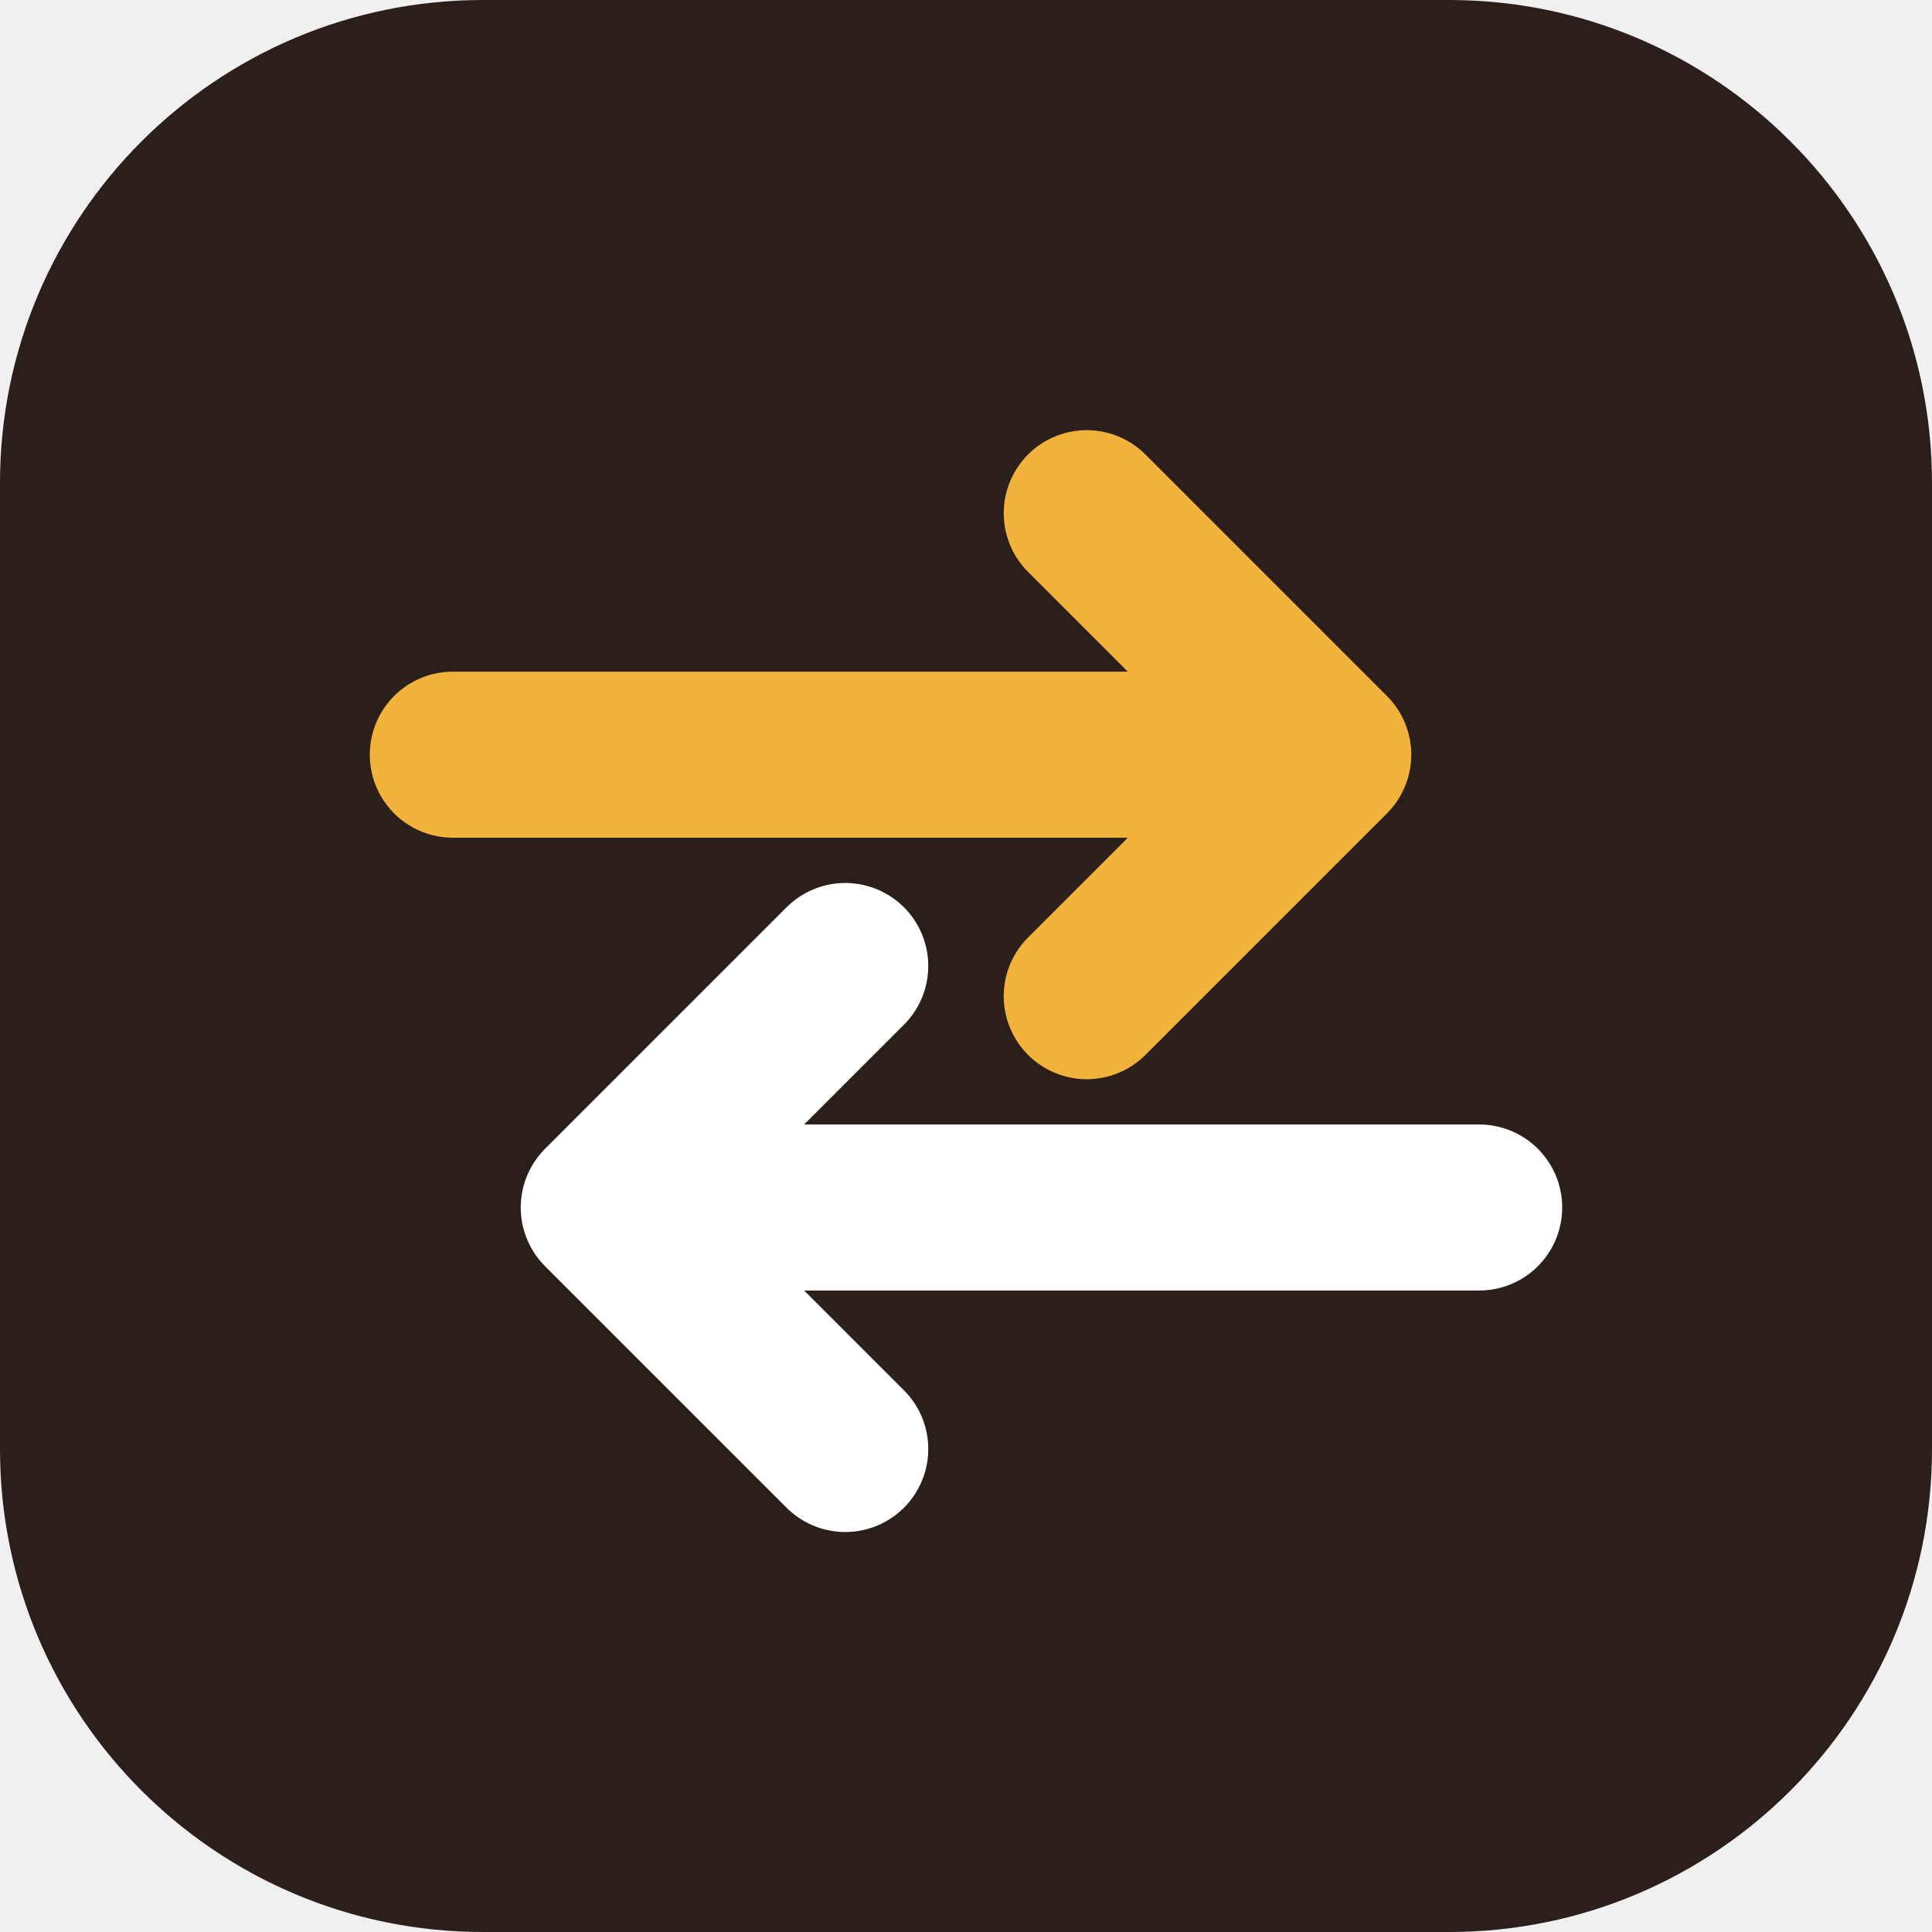
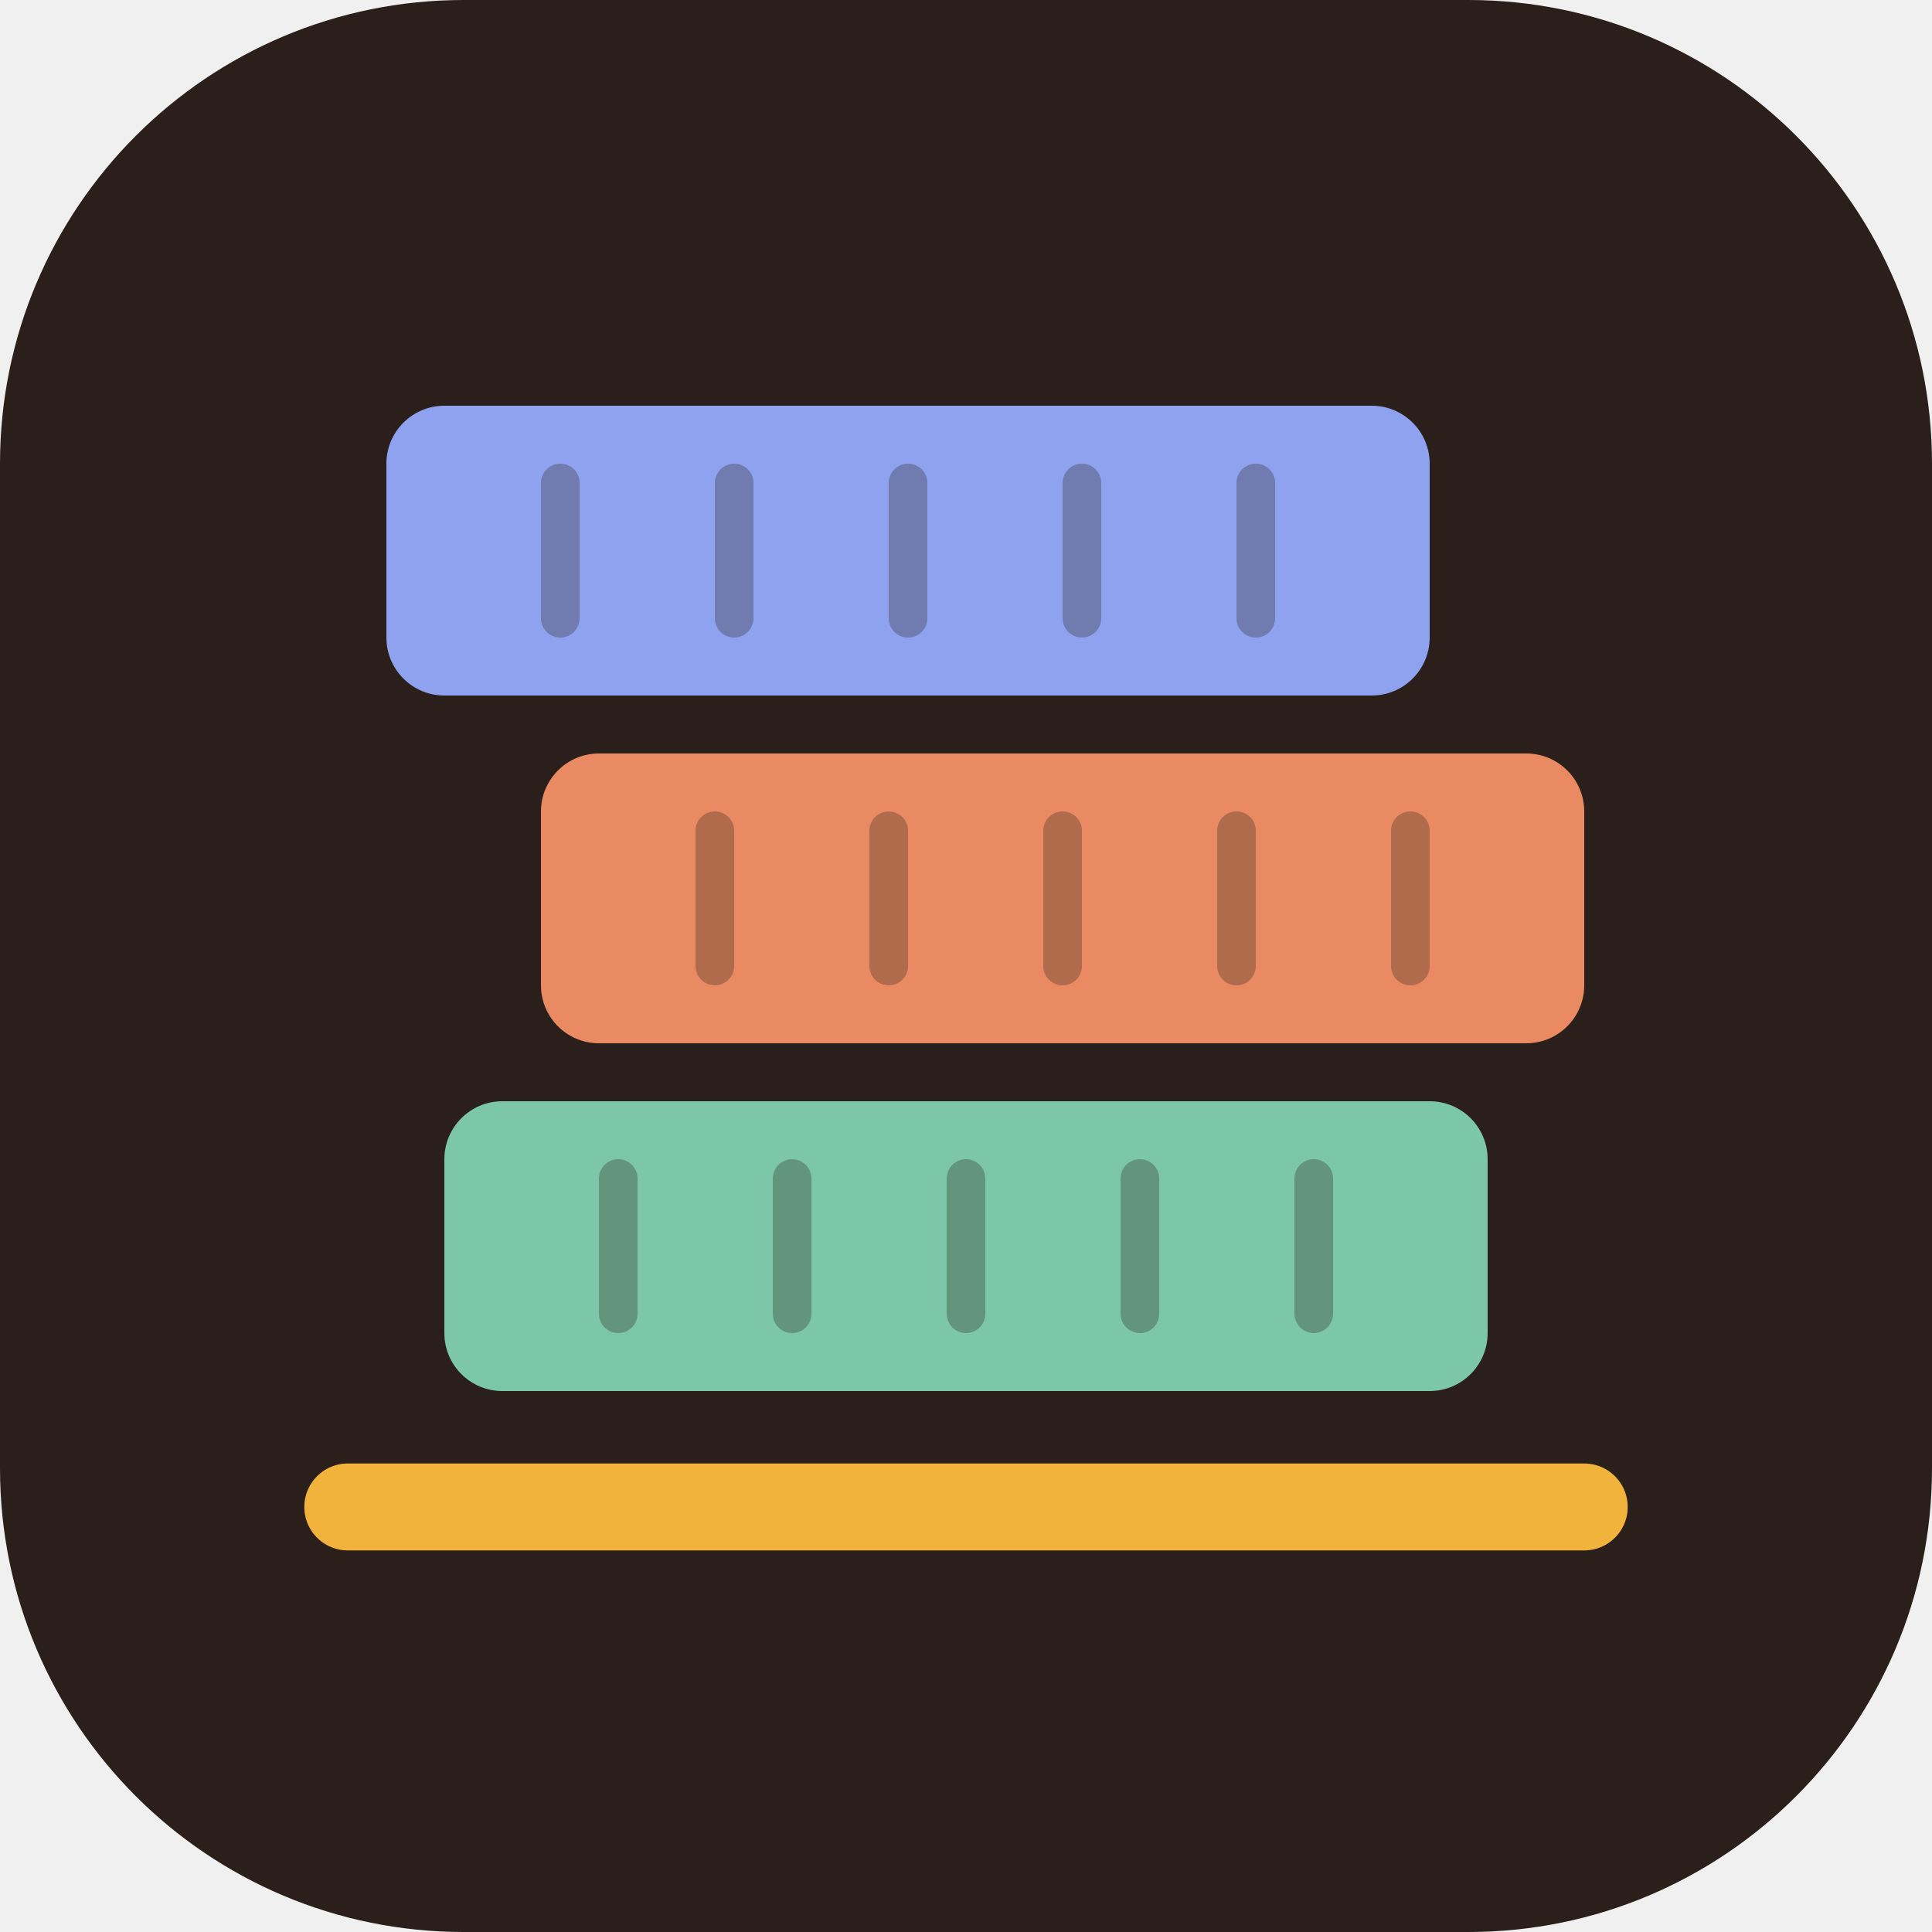
- <svg xmlns="http://www.w3.org/2000/svg" viewBox="0 0 64 64">
-   <rect width="64" height="64" rx="16" fill="#2A1F1A" />
-   <path d="M15 25h28" fill="none" stroke="#F2B33D" stroke-width="5.5" stroke-linecap="round" />
-   <path d="M36 17l8 8-8 8" fill="none" stroke="#F2B33D" stroke-width="5.5" stroke-linecap="round" stroke-linejoin="round" />
-   <path d="M49 40H21" fill="none" stroke="#FFFFFF" stroke-width="5.5" stroke-linecap="round" />
-   <path d="M28 32l-8 8 8 8" fill="none" stroke="#FFFFFF" stroke-width="5.5" stroke-linecap="round" stroke-linejoin="round" />
+ <svg xmlns="http://www.w3.org/2000/svg" viewBox="0 0 100 100">
+   <rect width="100" height="100" rx="24" fill="#2A1F1A" />
+   <g class="c c3">
+     <rect x="20" y="21" width="54" height="15" rx="3" fill="#8EA2F0" />
+     <path d="M29 25v7M38 25v7M47 25v7M56 25v7M65 25v7" stroke="#2A1F1A" stroke-opacity=".3" stroke-width="2" stroke-linecap="round" />
+   </g>
+   <g class="c c2">
+     <rect x="28" y="39" width="54" height="15" rx="3" fill="#E98A63" />
+     <path d="M37 43v7M46 43v7M55 43v7M64 43v7M73 43v7" stroke="#2A1F1A" stroke-opacity=".3" stroke-width="2" stroke-linecap="round" />
+   </g>
+   <g class="c c1">
+     <rect x="23" y="57" width="54" height="15" rx="3" fill="#7CC7A8" />
+     <path d="M32 61v7M41 61v7M50 61v7M59 61v7M68 61v7" stroke="#2A1F1A" stroke-opacity=".3" stroke-width="2" stroke-linecap="round" />
+   </g>
+   <path class="ground" d="M18 78h64" stroke="#F2B33D" stroke-width="4.5" stroke-linecap="round" />
</svg>
